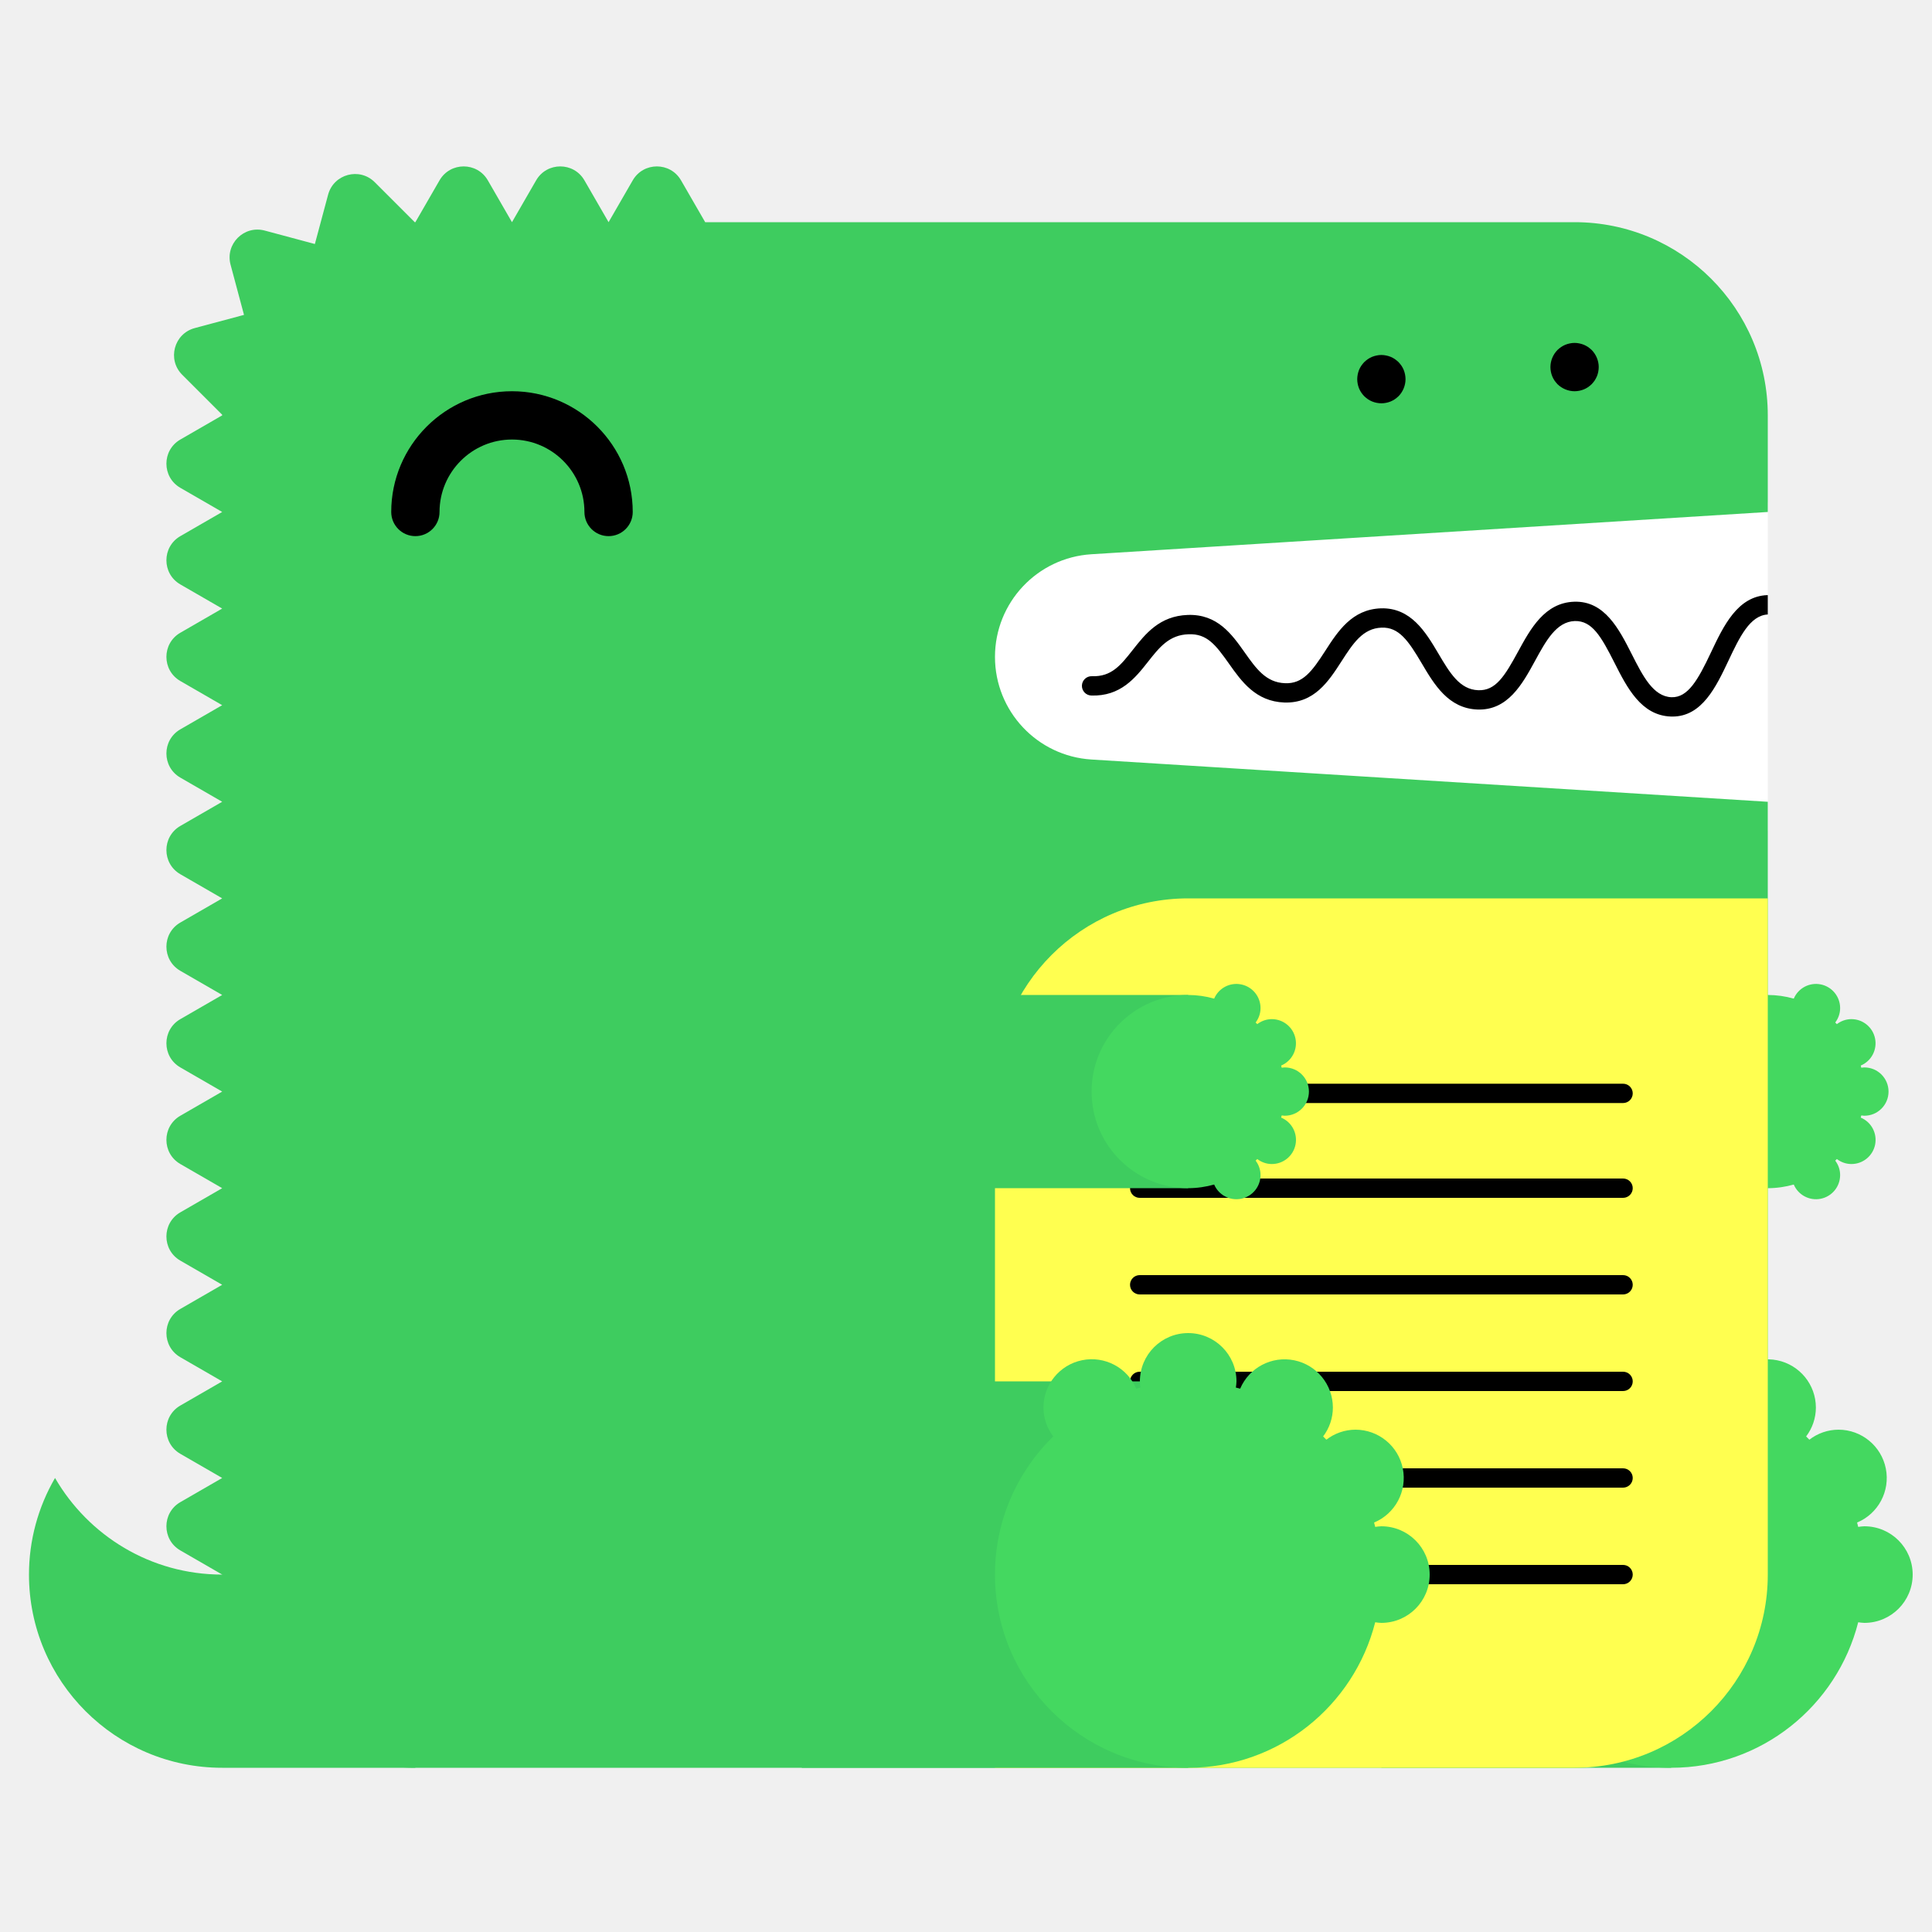
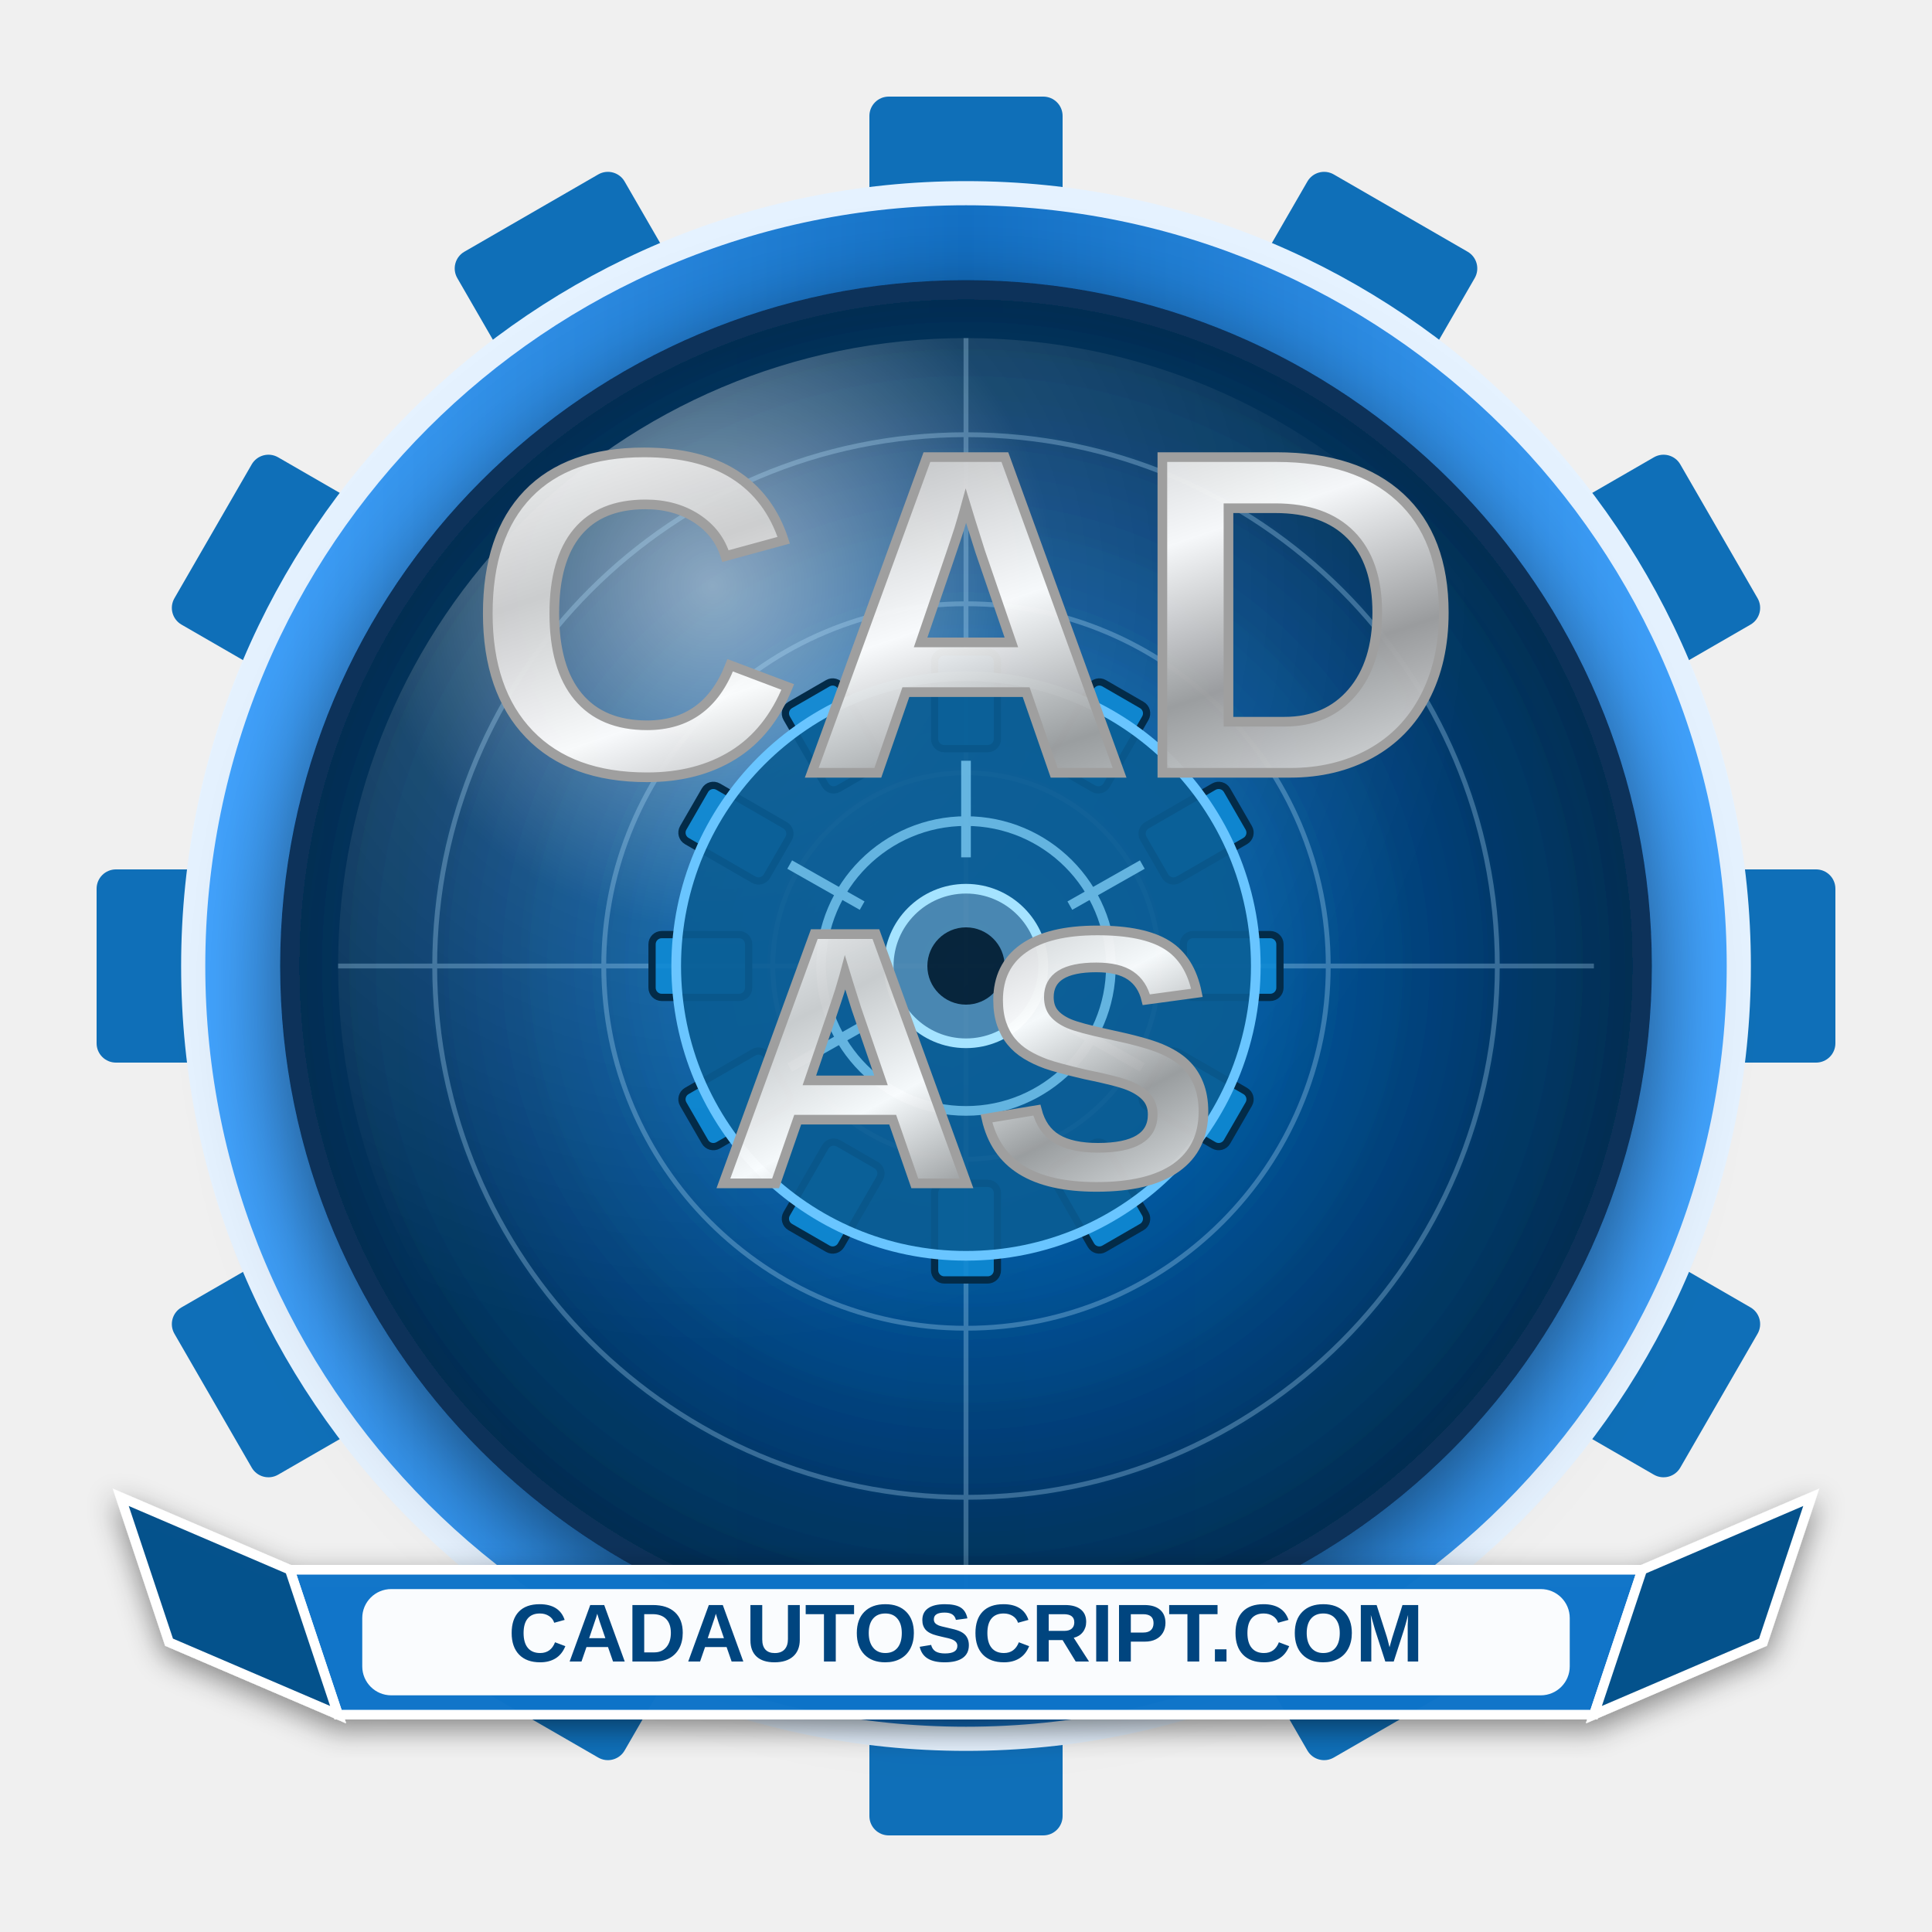
- <svg xmlns="http://www.w3.org/2000/svg" width="200" height="200" viewBox="0 0 200 200">
-   <g fill="none" fill-rule="evenodd">
-     <path fill="#FFF" d="M99 52h84v34H99z" />
-     <path d="M23 163c-7.398 0-13.843-4.027-17.303-10A19.886 19.886 0 0 0 3 163c0 11.046 8.954 20 20 20h20v-20H23z" fill="#3ECC5F" />
-     <path d="M112.98 57.376L183 53V43c0-11.046-8.954-20-20-20H73l-2.5-4.33c-1.112-1.925-3.889-1.925-5 0L63 23l-2.5-4.33c-1.111-1.925-3.889-1.925-5 0L53 23l-2.5-4.33c-1.111-1.925-3.889-1.925-5 0L43 23c-.022 0-.042.003-.065.003l-4.142-4.141c-1.57-1.571-4.252-.853-4.828 1.294l-1.369 5.104-5.192-1.392c-2.148-.575-4.111 1.389-3.535 3.536l1.39 5.193-5.102 1.367c-2.148.576-2.867 3.259-1.296 4.83l4.142 4.142c0 .021-.003.042-.003.064l-4.33 2.5c-1.925 1.111-1.925 3.889 0 5L23 53l-4.33 2.5c-1.925 1.111-1.925 3.889 0 5L23 63l-4.33 2.5c-1.925 1.111-1.925 3.889 0 5L23 73l-4.33 2.5c-1.925 1.111-1.925 3.889 0 5L23 83l-4.33 2.5c-1.925 1.111-1.925 3.889 0 5L23 93l-4.33 2.5c-1.925 1.111-1.925 3.889 0 5L23 103l-4.33 2.5c-1.925 1.111-1.925 3.889 0 5L23 113l-4.33 2.5c-1.925 1.111-1.925 3.889 0 5L23 123l-4.33 2.5c-1.925 1.111-1.925 3.889 0 5L23 133l-4.33 2.5c-1.925 1.111-1.925 3.889 0 5L23 143l-4.33 2.5c-1.925 1.111-1.925 3.889 0 5L23 153l-4.33 2.5c-1.925 1.111-1.925 3.889 0 5L23 163c0 11.046 8.954 20 20 20h120c11.046 0 20-8.954 20-20V83l-70.02-4.376A10.645 10.645 0 0 1 103 68c0-5.621 4.37-10.273 9.98-10.624" fill="#3ECC5F" />
-     <path fill="#3ECC5F" d="M143 183h30v-40h-30z" />
-     <path d="M193 158c-.219 0-.428.037-.639.064-.038-.15-.074-.301-.116-.451A5 5 0 0 0 190.32 148a4.96 4.96 0 0 0-3.016 1.036 26.531 26.531 0 0 0-.335-.336 4.955 4.955 0 0 0 1.011-2.987 5 5 0 0 0-9.599-1.959c-.148-.042-.297-.077-.445-.115.027-.211.064-.42.064-.639a5 5 0 0 0-5-5 5 5 0 0 0-5 5c0 .219.037.428.064.639-.148.038-.297.073-.445.115a4.998 4.998 0 0 0-9.599 1.959c0 1.125.384 2.151 1.011 2.987-3.717 3.632-6.031 8.693-6.031 14.3 0 11.046 8.954 20 20 20 9.339 0 17.16-6.41 19.361-15.064.211.027.42.064.639.064a5 5 0 0 0 5-5 5 5 0 0 0-5-5" fill="#44D860" />
-     <path fill="#3ECC5F" d="M153 123h30v-20h-30z" />
-     <path d="M193 115.5a2.5 2.5 0 1 0 0-5c-.109 0-.214.019-.319.032-.02-.075-.037-.15-.058-.225a2.501 2.501 0 0 0-.963-4.807c-.569 0-1.088.197-1.508.518a6.653 6.653 0 0 0-.168-.168c.314-.417.506-.931.506-1.494a2.5 2.5 0 0 0-4.8-.979A9.987 9.987 0 0 0 183 103c-5.522 0-10 4.478-10 10s4.478 10 10 10c.934 0 1.833-.138 2.69-.377a2.5 2.5 0 0 0 4.8-.979c0-.563-.192-1.077-.506-1.494.057-.055.113-.111.168-.168.42.321.939.518 1.508.518a2.5 2.5 0 0 0 .963-4.807c.021-.074.038-.15.058-.225.105.013.21.032.319.032" fill="#44D860" />
-     <path d="M63 55.5a2.5 2.5 0 0 1-2.5-2.5c0-4.136-3.364-7.5-7.5-7.5s-7.5 3.364-7.5 7.5a2.5 2.5 0 1 1-5 0c0-6.893 5.607-12.5 12.5-12.5S65.5 46.107 65.5 53a2.5 2.5 0 0 1-2.5 2.5" fill="#000" />
-     <path d="M103 183h60c11.046 0 20-8.954 20-20V93h-60c-11.046 0-20 8.954-20 20v70z" fill="#FFFF50" />
-     <path d="M168.02 124h-50.04a1 1 0 1 1 0-2h50.04a1 1 0 1 1 0 2m0 20h-50.04a1 1 0 1 1 0-2h50.04a1 1 0 1 1 0 2m0 20h-50.04a1 1 0 1 1 0-2h50.04a1 1 0 1 1 0 2m0-49.814h-50.04a1 1 0 1 1 0-2h50.04a1 1 0 1 1 0 2m0 19.814h-50.04a1 1 0 1 1 0-2h50.04a1 1 0 1 1 0 2m0 20h-50.04a1 1 0 1 1 0-2h50.04a1 1 0 1 1 0 2M183 61.611c-.012 0-.022-.006-.034-.005-3.09.105-4.552 3.196-5.842 5.923-1.346 2.85-2.387 4.703-4.093 4.647-1.889-.068-2.969-2.202-4.113-4.46-1.314-2.594-2.814-5.536-5.963-5.426-3.046.104-4.513 2.794-5.807 5.167-1.377 2.528-2.314 4.065-4.121 3.994-1.927-.07-2.951-1.805-4.136-3.813-1.321-2.236-2.848-4.75-5.936-4.664-2.994.103-4.465 2.385-5.763 4.4-1.373 2.13-2.335 3.428-4.165 3.351-1.973-.07-2.992-1.51-4.171-3.177-1.324-1.873-2.816-3.993-5.895-3.89-2.928.1-4.399 1.97-5.696 3.618-1.232 1.564-2.194 2.802-4.229 2.724a1 1 0 0 0-.072 2c3.017.101 4.545-1.8 5.872-3.487 1.177-1.496 2.193-2.787 4.193-2.855 1.926-.082 2.829 1.115 4.195 3.045 1.297 1.834 2.769 3.914 5.731 4.021 3.103.104 4.596-2.215 5.918-4.267 1.182-1.834 2.202-3.417 4.15-3.484 1.793-.067 2.769 1.35 4.145 3.681 1.297 2.197 2.766 4.686 5.787 4.796 3.125.108 4.634-2.62 5.949-5.035 1.139-2.088 2.214-4.06 4.119-4.126 1.793-.042 2.728 1.595 4.111 4.33 1.292 2.553 2.757 5.445 5.825 5.556l.169.003c3.064 0 4.518-3.075 5.805-5.794 1.139-2.41 2.217-4.68 4.067-4.773v-2z" fill="#000" />
-     <path fill="#3ECC5F" d="M83 183h40v-40H83z" />
-     <path d="M143 158c-.219 0-.428.037-.639.064-.038-.15-.074-.301-.116-.451A5 5 0 0 0 140.32 148a4.96 4.96 0 0 0-3.016 1.036 26.531 26.531 0 0 0-.335-.336 4.955 4.955 0 0 0 1.011-2.987 5 5 0 0 0-9.599-1.959c-.148-.042-.297-.077-.445-.115.027-.211.064-.42.064-.639a5 5 0 0 0-5-5 5 5 0 0 0-5 5c0 .219.037.428.064.639-.148.038-.297.073-.445.115a4.998 4.998 0 0 0-9.599 1.959c0 1.125.384 2.151 1.011 2.987-3.717 3.632-6.031 8.693-6.031 14.3 0 11.046 8.954 20 20 20 9.339 0 17.16-6.41 19.361-15.064.211.027.42.064.639.064a5 5 0 0 0 5-5 5 5 0 0 0-5-5" fill="#44D860" />
-     <path fill="#3ECC5F" d="M83 123h40v-20H83z" />
-     <path d="M133 115.5a2.5 2.5 0 1 0 0-5c-.109 0-.214.019-.319.032-.02-.075-.037-.15-.058-.225a2.501 2.501 0 0 0-.963-4.807c-.569 0-1.088.197-1.508.518a6.653 6.653 0 0 0-.168-.168c.314-.417.506-.931.506-1.494a2.5 2.5 0 0 0-4.8-.979A9.987 9.987 0 0 0 123 103c-5.522 0-10 4.478-10 10s4.478 10 10 10c.934 0 1.833-.138 2.69-.377a2.5 2.5 0 0 0 4.8-.979c0-.563-.192-1.077-.506-1.494.057-.055.113-.111.168-.168.42.321.939.518 1.508.518a2.5 2.5 0 0 0 .963-4.807c.021-.074.038-.15.058-.225.105.013.21.032.319.032" fill="#44D860" />
-     <path d="M143 41.75c-.16 0-.33-.02-.49-.05a2.52 2.52 0 0 1-.47-.14c-.15-.06-.29-.14-.431-.23-.13-.09-.259-.2-.38-.31-.109-.12-.219-.24-.309-.38s-.17-.28-.231-.43a2.619 2.619 0 0 1-.189-.96c0-.16.02-.33.05-.49.03-.16.08-.31.139-.47.061-.15.141-.29.231-.43.09-.13.2-.26.309-.38.121-.11.25-.22.38-.31.141-.09.281-.17.431-.23.149-.06.31-.11.47-.14.32-.07.65-.07.98 0 .159.03.32.08.47.14.149.06.29.14.43.23.13.09.259.2.38.31.11.12.22.25.31.38.09.14.17.28.23.43.06.16.11.31.14.47.029.16.05.33.05.49 0 .66-.271 1.31-.73 1.77-.121.11-.25.22-.38.31-.14.09-.281.17-.43.23a2.565 2.565 0 0 1-.96.19m20-1.25c-.66 0-1.3-.27-1.771-.73a3.802 3.802 0 0 1-.309-.38c-.09-.14-.17-.28-.231-.43a2.619 2.619 0 0 1-.189-.96c0-.66.27-1.3.729-1.77.121-.11.25-.22.38-.31.141-.09.281-.17.431-.23.149-.06.31-.11.47-.14.32-.07.66-.07.98 0 .159.03.32.08.47.14.149.06.29.14.43.23.13.09.259.2.38.31.459.47.73 1.11.73 1.77 0 .16-.021.33-.05.49-.03.16-.08.32-.14.47-.07.15-.14.29-.23.43-.09.13-.2.26-.31.38-.121.11-.25.22-.38.31-.14.09-.281.17-.43.23a2.565 2.565 0 0 1-.96.19" fill="#000" />
+ <svg xmlns="http://www.w3.org/2000/svg" width="800" height="800" viewBox="0 0 800 800">
+   <defs>
+     <radialGradient id="bgGradient" cx="50%" cy="50%" r="50%">
+       <stop offset="0%" stop-color="#0c7bd4" />
+       <stop offset="45%" stop-color="#04549a" />
+       <stop offset="100%" stop-color="#002849" />
+     </radialGradient>
+     <radialGradient id="highlightGradient" cx="30%" cy="20%" r="60%">
+       <stop offset="0%" stop-color="#ffffff" stop-opacity="0.55" />
+       <stop offset="45%" stop-color="#ffffff" stop-opacity="0.10" />
+       <stop offset="100%" stop-color="#ffffff" stop-opacity="0" />
+     </radialGradient>
+     <linearGradient id="silverGradient" x1="0%" y1="0%" x2="100%" y2="100%">
+       <stop offset="0%" stop-color="#f9f9f9" />
+       <stop offset="25%" stop-color="#d0d0d0" />
+       <stop offset="50%" stop-color="#ffffff" />
+       <stop offset="75%" stop-color="#a0a0a0" />
+       <stop offset="100%" stop-color="#e5e5e5" />
+     </linearGradient>
+     <linearGradient id="ringGradient" x1="0%" y1="0%" x2="100%" y2="0%">
+       <stop offset="0%" stop-color="#43a4ff" />
+       <stop offset="50%" stop-color="#1370c4" />
+       <stop offset="100%" stop-color="#43a4ff" />
+     </linearGradient>
+     <filter id="shadow" x="-20%" y="-20%" width="140%" height="140%">
+       <feDropShadow dx="0" dy="10" stdDeviation="18" flood-color="#000000" flood-opacity="0.5" />
+     </filter>
+     <filter id="ribbonShadow" x="-20%" y="-20%" width="140%" height="140%">
+       <feDropShadow dx="0" dy="4" stdDeviation="6" flood-color="#000000" flood-opacity="0.45" />
+     </filter>
+   </defs>
+   <g transform="translate(400,400)">
+     <g fill="#0f6fb8">
+       <rect x="-40" y="-360" width="80" height="80" rx="8" ry="8" />
+       <rect x="-40" y="-360" width="80" height="80" rx="8" ry="8" transform="rotate(30)" />
+       <rect x="-40" y="-360" width="80" height="80" rx="8" ry="8" transform="rotate(60)" />
+       <rect x="-40" y="-360" width="80" height="80" rx="8" ry="8" transform="rotate(90)" />
+       <rect x="-40" y="-360" width="80" height="80" rx="8" ry="8" transform="rotate(120)" />
+       <rect x="-40" y="-360" width="80" height="80" rx="8" ry="8" transform="rotate(150)" />
+       <rect x="-40" y="-360" width="80" height="80" rx="8" ry="8" transform="rotate(180)" />
+       <rect x="-40" y="-360" width="80" height="80" rx="8" ry="8" transform="rotate(210)" />
+       <rect x="-40" y="-360" width="80" height="80" rx="8" ry="8" transform="rotate(240)" />
+       <rect x="-40" y="-360" width="80" height="80" rx="8" ry="8" transform="rotate(270)" />
+       <rect x="-40" y="-360" width="80" height="80" rx="8" ry="8" transform="rotate(300)" />
+       <rect x="-40" y="-360" width="80" height="80" rx="8" ry="8" transform="rotate(330)" />
+     </g>
+     <circle r="320" fill="url(#ringGradient)" stroke="#e5f2ff" stroke-width="10" />
+     <circle r="280" fill="url(#bgGradient)" fill-opacity="0.95" filter="url(#shadow)" stroke="#0a325a" stroke-width="8" />
+     <circle r="260" fill="url(#highlightGradient)" />
+   </g>
+   <g transform="translate(400,400)" opacity="0.30" stroke="#b8e5ff" stroke-width="2">
+     <line x1="-260" y1="0" x2="260" y2="0" />
+     <line x1="0" y1="-260" x2="0" y2="260" />
+     <circle r="80" fill="none" />
+     <circle r="150" fill="none" />
+     <circle r="220" fill="none" />
+   </g>
+   <g transform="translate(400,400)">
+     <g fill="#0f8ad4" fill-opacity="0.9" stroke="#032b48" stroke-width="3">
+       <rect x="-13" y="-130" width="26" height="40" rx="4" ry="4" />
+       <rect x="-13" y="-130" width="26" height="40" rx="4" ry="4" transform="rotate(30)" />
+       <rect x="-13" y="-130" width="26" height="40" rx="4" ry="4" transform="rotate(60)" />
+       <rect x="-13" y="-130" width="26" height="40" rx="4" ry="4" transform="rotate(90)" />
+       <rect x="-13" y="-130" width="26" height="40" rx="4" ry="4" transform="rotate(120)" />
+       <rect x="-13" y="-130" width="26" height="40" rx="4" ry="4" transform="rotate(150)" />
+       <rect x="-13" y="-130" width="26" height="40" rx="4" ry="4" transform="rotate(180)" />
+       <rect x="-13" y="-130" width="26" height="40" rx="4" ry="4" transform="rotate(210)" />
+       <rect x="-13" y="-130" width="26" height="40" rx="4" ry="4" transform="rotate(240)" />
+       <rect x="-13" y="-130" width="26" height="40" rx="4" ry="4" transform="rotate(270)" />
+       <rect x="-13" y="-130" width="26" height="40" rx="4" ry="4" transform="rotate(300)" />
+       <rect x="-13" y="-130" width="26" height="40" rx="4" ry="4" transform="rotate(330)" />
+     </g>
+     <circle r="120" fill="#0b5c93" fill-opacity="0.9" stroke="#69c5ff" stroke-width="4" />
+     <g fill="none" stroke="#89d8ff" stroke-width="4" opacity="0.7">
+       <circle r="60" />
+       <path d="M0,-85 L0,-45 M73,42 L43,25 M-73,42 L-43,25 M73,-42 L43,-25 M-73,-42 L-43,-25" />
+     </g>
+     <circle r="32" fill="#ffffff" fill-opacity="0.25" stroke="#a5e3ff" stroke-width="4" />
+     <circle r="16" fill="#001b30" fill-opacity="0.9" />
+   </g>
+   <g transform="translate(400,360)">
+     <text x="0" y="-40" text-anchor="middle" font-family="Montserrat, Arial, sans-serif" font-size="190" font-weight="700" fill="url(#silverGradient)" fill-opacity="0.96" stroke="#9f9f9f" stroke-width="4">
+       CAD
+     </text>
+     <text x="0" y="130" text-anchor="middle" font-family="Montserrat, Arial, sans-serif" font-size="150" font-weight="700" fill="url(#silverGradient)" fill-opacity="0.96" stroke="#9f9f9f" stroke-width="4">
+       AS
+     </text>
+   </g>
+   <g transform="translate(400,650)" filter="url(#ribbonShadow)">
+     <path d="M-280 0 L280 0 L260 60 L-260 60 Z" fill="#0d74c9" fill-opacity="0.97" stroke="#ffffff" stroke-width="4" />
+     <path d="M-280 0 L-350 -30 L-330 30 L-260 60 Z" fill="#07528b" fill-opacity="0.97" stroke="#ffffff" stroke-width="4" />
+     <path d="M280 0 L350 -30 L330 30 L260 60 Z" fill="#07528b" fill-opacity="0.97" stroke="#ffffff" stroke-width="4" />
+     <rect x="-250" y="8" width="500" height="44" rx="12" ry="12" fill="#ffffff" fill-opacity="0.98" />
+     <text x="0" y="38" text-anchor="middle" font-family="Montserrat, Arial, sans-serif" font-size="34" font-weight="700" fill="#00457f">
+       CADAUTOSCRIPT.COM
+     </text>
  </g>
</svg>
